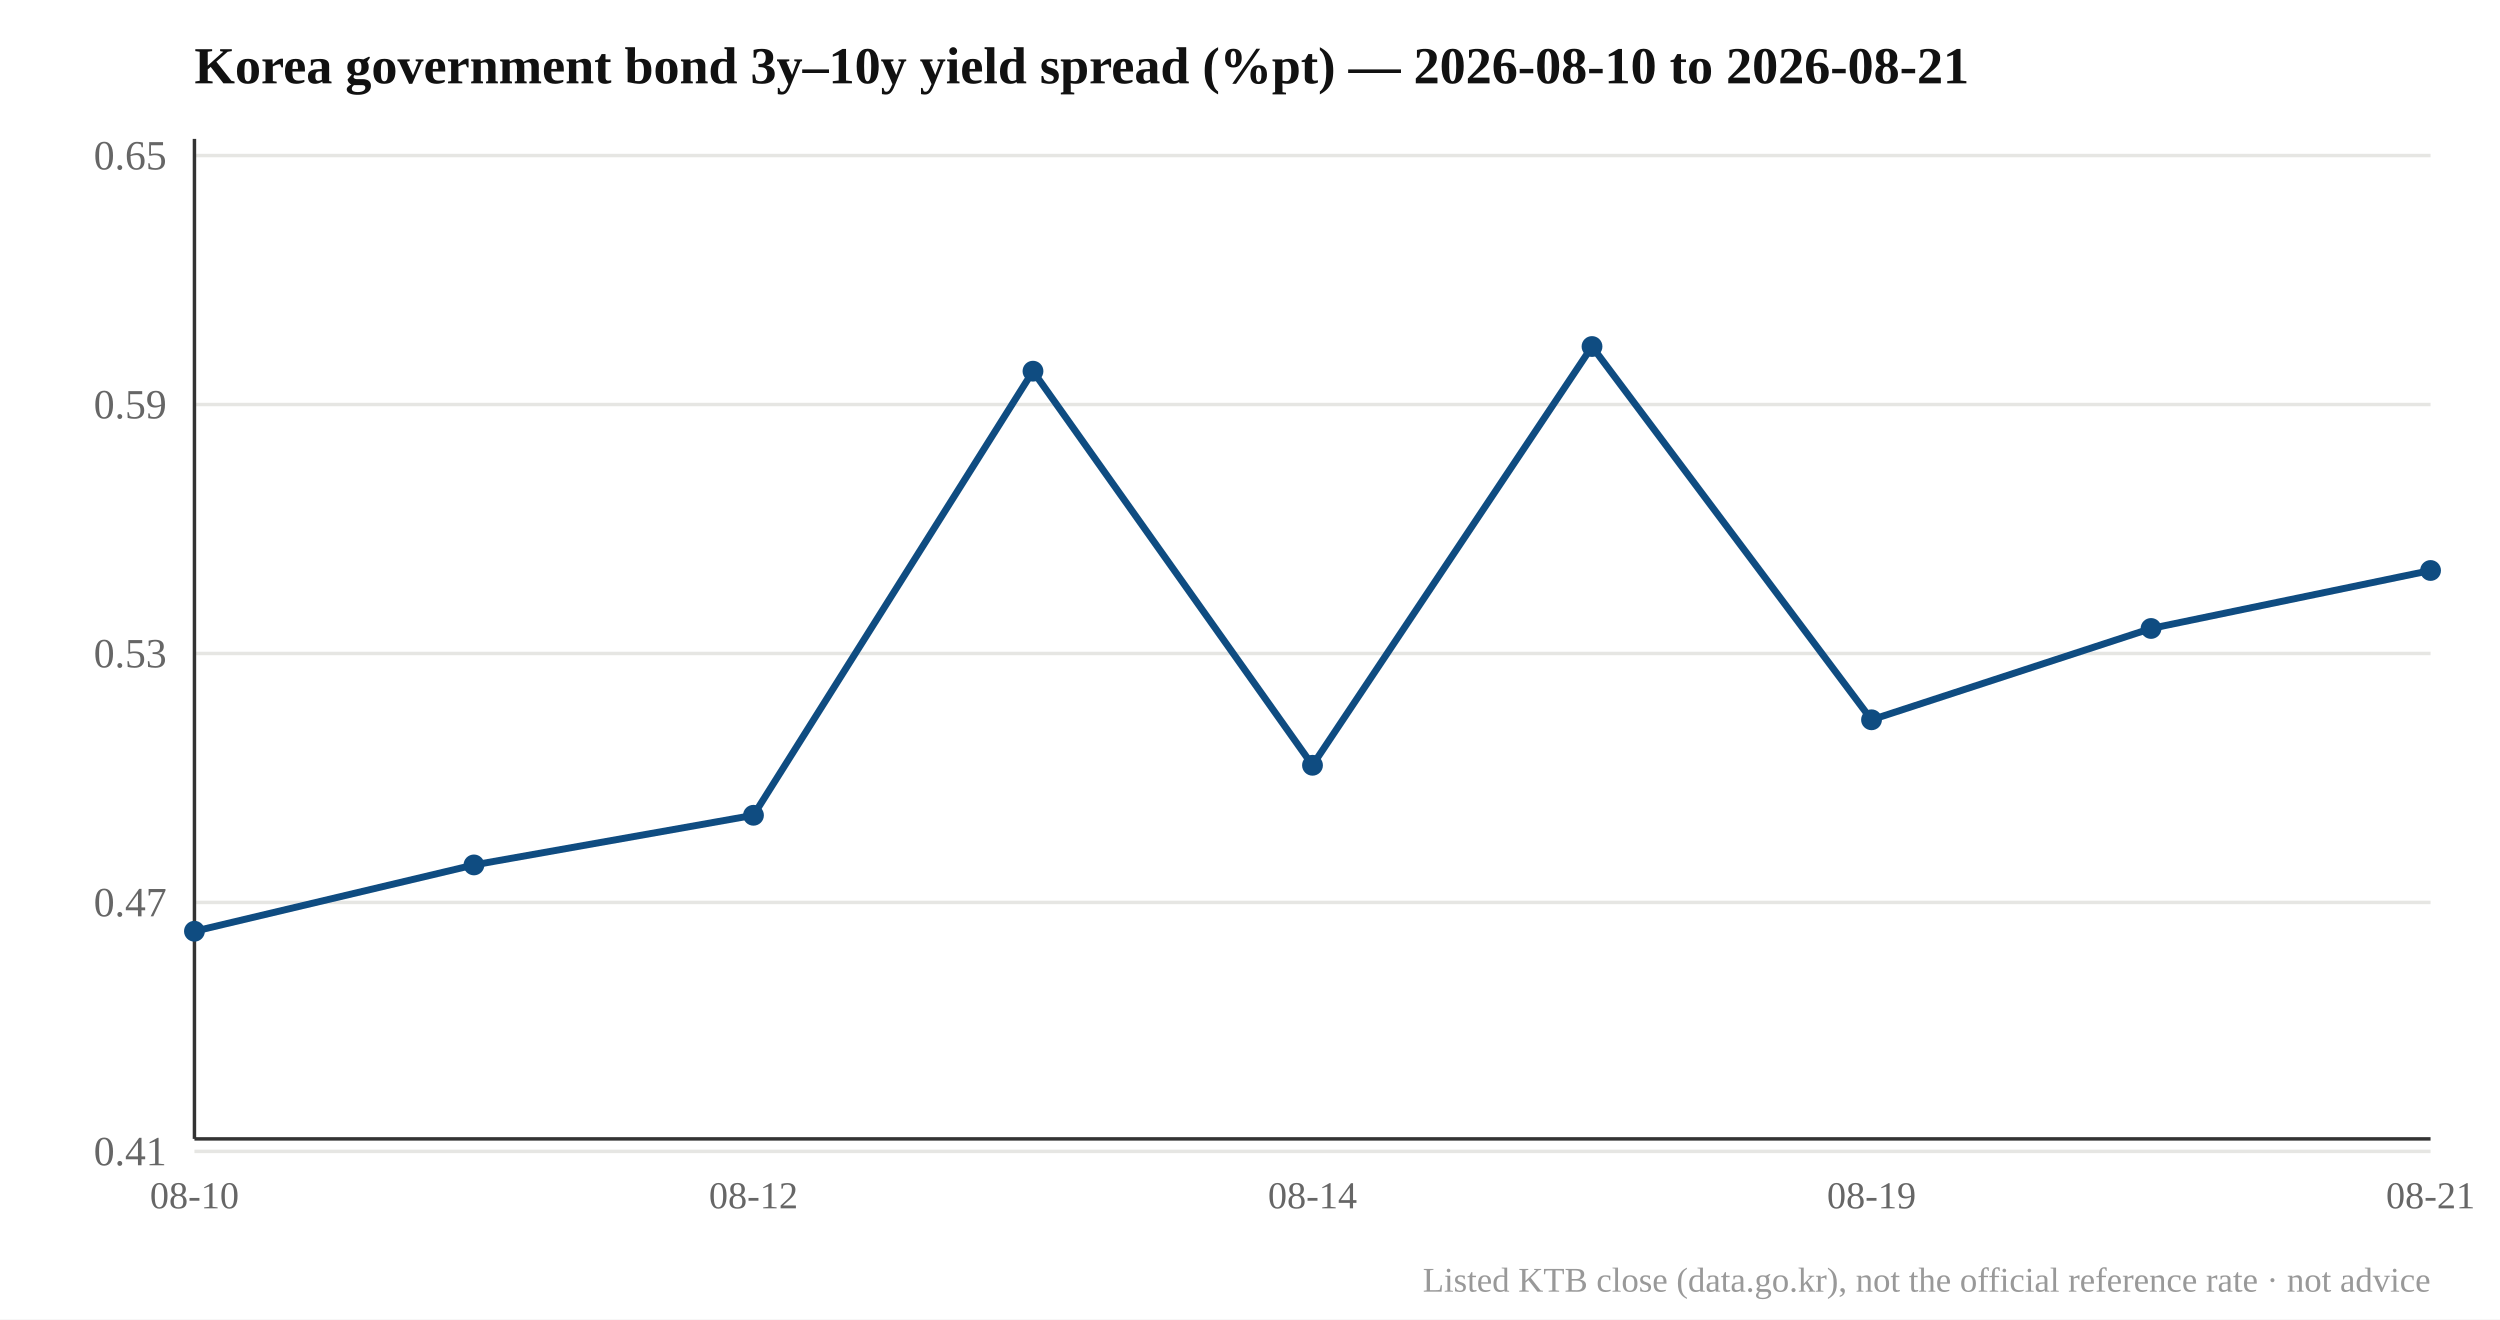
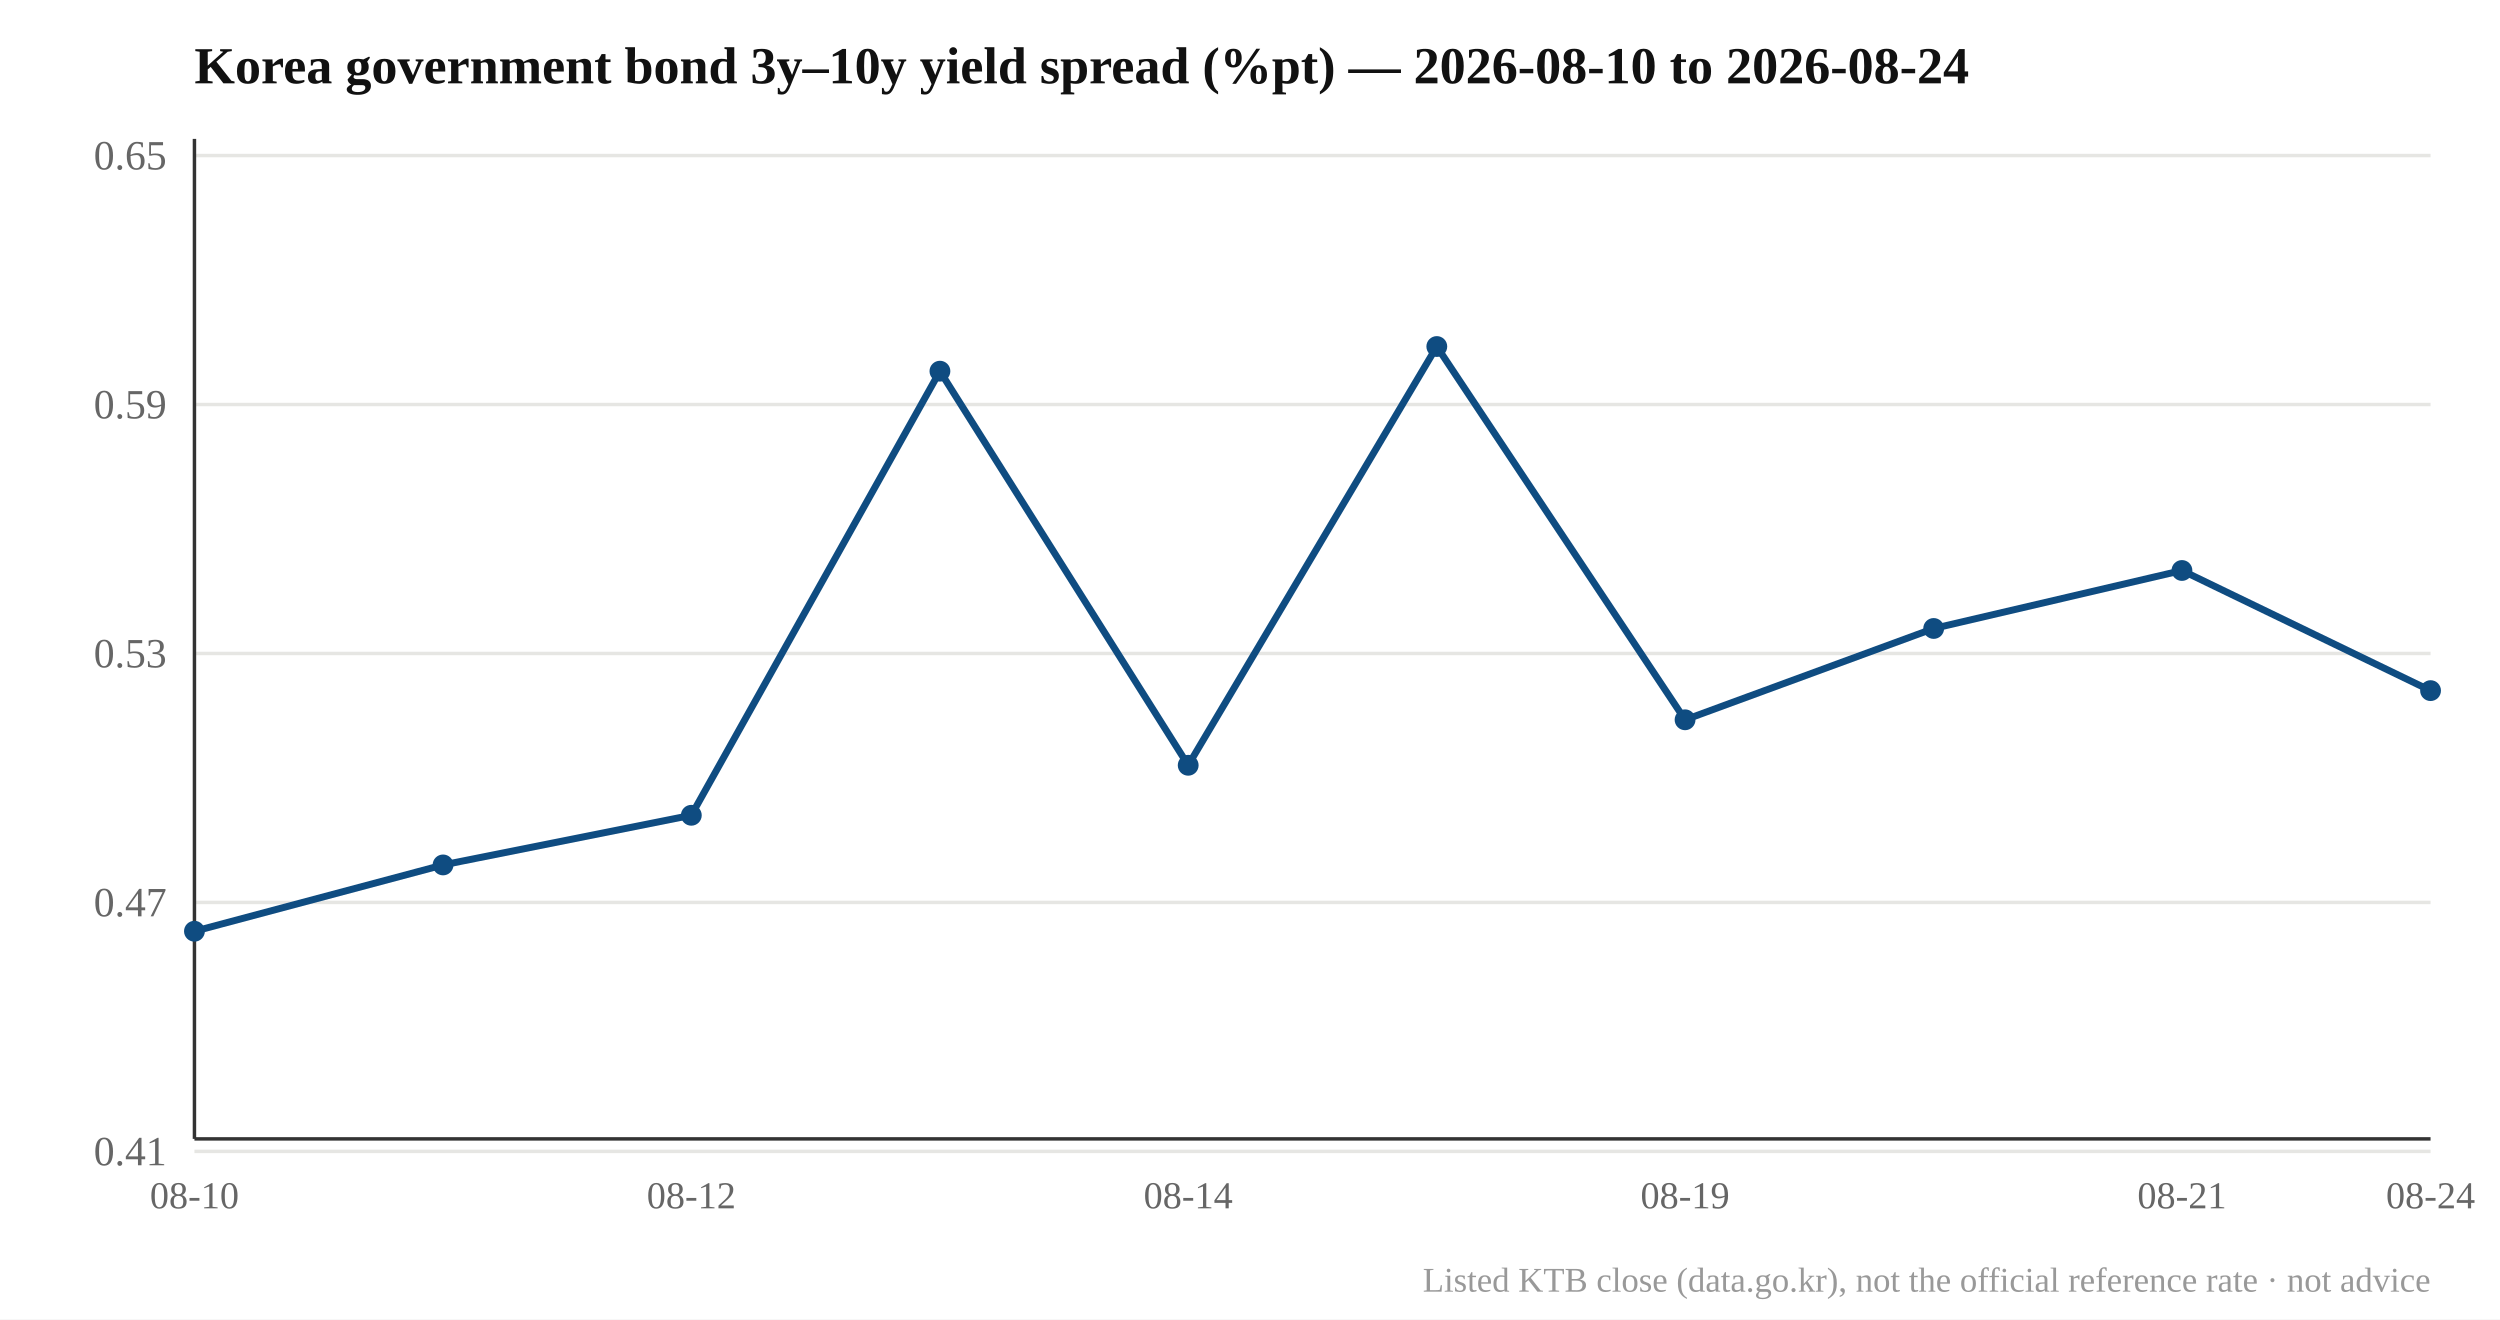
<svg xmlns="http://www.w3.org/2000/svg" viewBox="0 0 720 380" width="720" height="380" font-family="Georgia,'Times New Roman',serif">
  <rect width="720" height="380" fill="#ffffff" />
-   <text x="56" y="24" font-size="15" font-weight="700" fill="#111">Korea government bond 3y–10y yield spread (%pt) — 2026-08-10 to 2026-08-21</text>
+   <text x="56" y="24" font-size="15" font-weight="700" fill="#111">Korea government bond 3y–10y yield spread (%pt) — 2026-08-10 to 2026-08-24</text>
  <line x1="56" y1="331.6" x2="700" y2="331.6" stroke="#e6e6e3" />
  <text x="48" y="335.6" text-anchor="end" font-size="12" fill="#666">0.41</text>
  <line x1="56" y1="259.9" x2="700" y2="259.9" stroke="#e6e6e3" />
  <text x="48" y="263.9" text-anchor="end" font-size="12" fill="#666">0.47</text>
  <line x1="56" y1="188.2" x2="700" y2="188.2" stroke="#e6e6e3" />
  <text x="48" y="192.2" text-anchor="end" font-size="12" fill="#666">0.53</text>
  <line x1="56" y1="116.5" x2="700" y2="116.5" stroke="#e6e6e3" />
  <text x="48" y="120.5" text-anchor="end" font-size="12" fill="#666">0.59</text>
  <line x1="56" y1="44.8" x2="700" y2="44.8" stroke="#e6e6e3" />
  <text x="48" y="48.8" text-anchor="end" font-size="12" fill="#666">0.65</text>
  <text x="56.0" y="348" text-anchor="middle" font-size="11" fill="#666">08-10</text>
-   <text x="217.0" y="348" text-anchor="middle" font-size="11" fill="#666">08-12</text>
-   <text x="378.0" y="348" text-anchor="middle" font-size="11" fill="#666">08-14</text>
-   <text x="539.0" y="348" text-anchor="middle" font-size="11" fill="#666">08-19</text>
-   <text x="700.0" y="348" text-anchor="middle" font-size="11" fill="#666">08-21</text>
+   <text x="199.1" y="348" text-anchor="middle" font-size="11" fill="#666">08-12</text>
+   <text x="342.2" y="348" text-anchor="middle" font-size="11" fill="#666">08-14</text>
+   <text x="485.3" y="348" text-anchor="middle" font-size="11" fill="#666">08-19</text>
+   <text x="628.4" y="348" text-anchor="middle" font-size="11" fill="#666">08-21</text>
+   <text x="700.0" y="348" text-anchor="middle" font-size="11" fill="#666">08-24</text>
  <line x1="56" y1="40" x2="56" y2="328" stroke="#333" />
  <line x1="56" y1="328" x2="700" y2="328" stroke="#333" />
-   <path d="M56.0,268.2 L136.5,249.1 L217.0,234.8 L297.5,106.9 L378.0,220.4 L458.5,99.8 L539.0,207.3 L619.5,181.0 L700.0,164.3" fill="none" stroke="#0f4c81" stroke-width="2" />
+   <path d="M56.0,268.2 L127.6,249.1 L199.1,234.8 L270.7,106.9 L342.2,220.4 L413.8,99.8 L485.3,207.3 L556.9,181.0 L628.4,164.3 L700.0,198.9" fill="none" stroke="#0f4c81" stroke-width="2" />
  <circle cx="56.0" cy="268.2" r="3" fill="#0f4c81" />
-   <circle cx="136.5" cy="249.1" r="3" fill="#0f4c81" />
-   <circle cx="217.0" cy="234.8" r="3" fill="#0f4c81" />
-   <circle cx="297.5" cy="106.9" r="3" fill="#0f4c81" />
-   <circle cx="378.0" cy="220.4" r="3" fill="#0f4c81" />
-   <circle cx="458.5" cy="99.8" r="3" fill="#0f4c81" />
-   <circle cx="539.0" cy="207.3" r="3" fill="#0f4c81" />
-   <circle cx="619.5" cy="181.0" r="3" fill="#0f4c81" />
-   <circle cx="700.0" cy="164.3" r="3" fill="#0f4c81" />
+   <circle cx="127.6" cy="249.1" r="3" fill="#0f4c81" />
+   <circle cx="199.1" cy="234.8" r="3" fill="#0f4c81" />
+   <circle cx="270.7" cy="106.9" r="3" fill="#0f4c81" />
+   <circle cx="342.2" cy="220.4" r="3" fill="#0f4c81" />
+   <circle cx="413.8" cy="99.8" r="3" fill="#0f4c81" />
+   <circle cx="485.3" cy="207.3" r="3" fill="#0f4c81" />
+   <circle cx="556.9" cy="181.0" r="3" fill="#0f4c81" />
+   <circle cx="628.4" cy="164.3" r="3" fill="#0f4c81" />
+   <circle cx="700.0" cy="198.9" r="3" fill="#0f4c81" />
  <text x="700" y="372" text-anchor="end" font-size="10" fill="#999">Listed KTB close (data.go.kr), not the official reference rate · not advice</text>
</svg>
